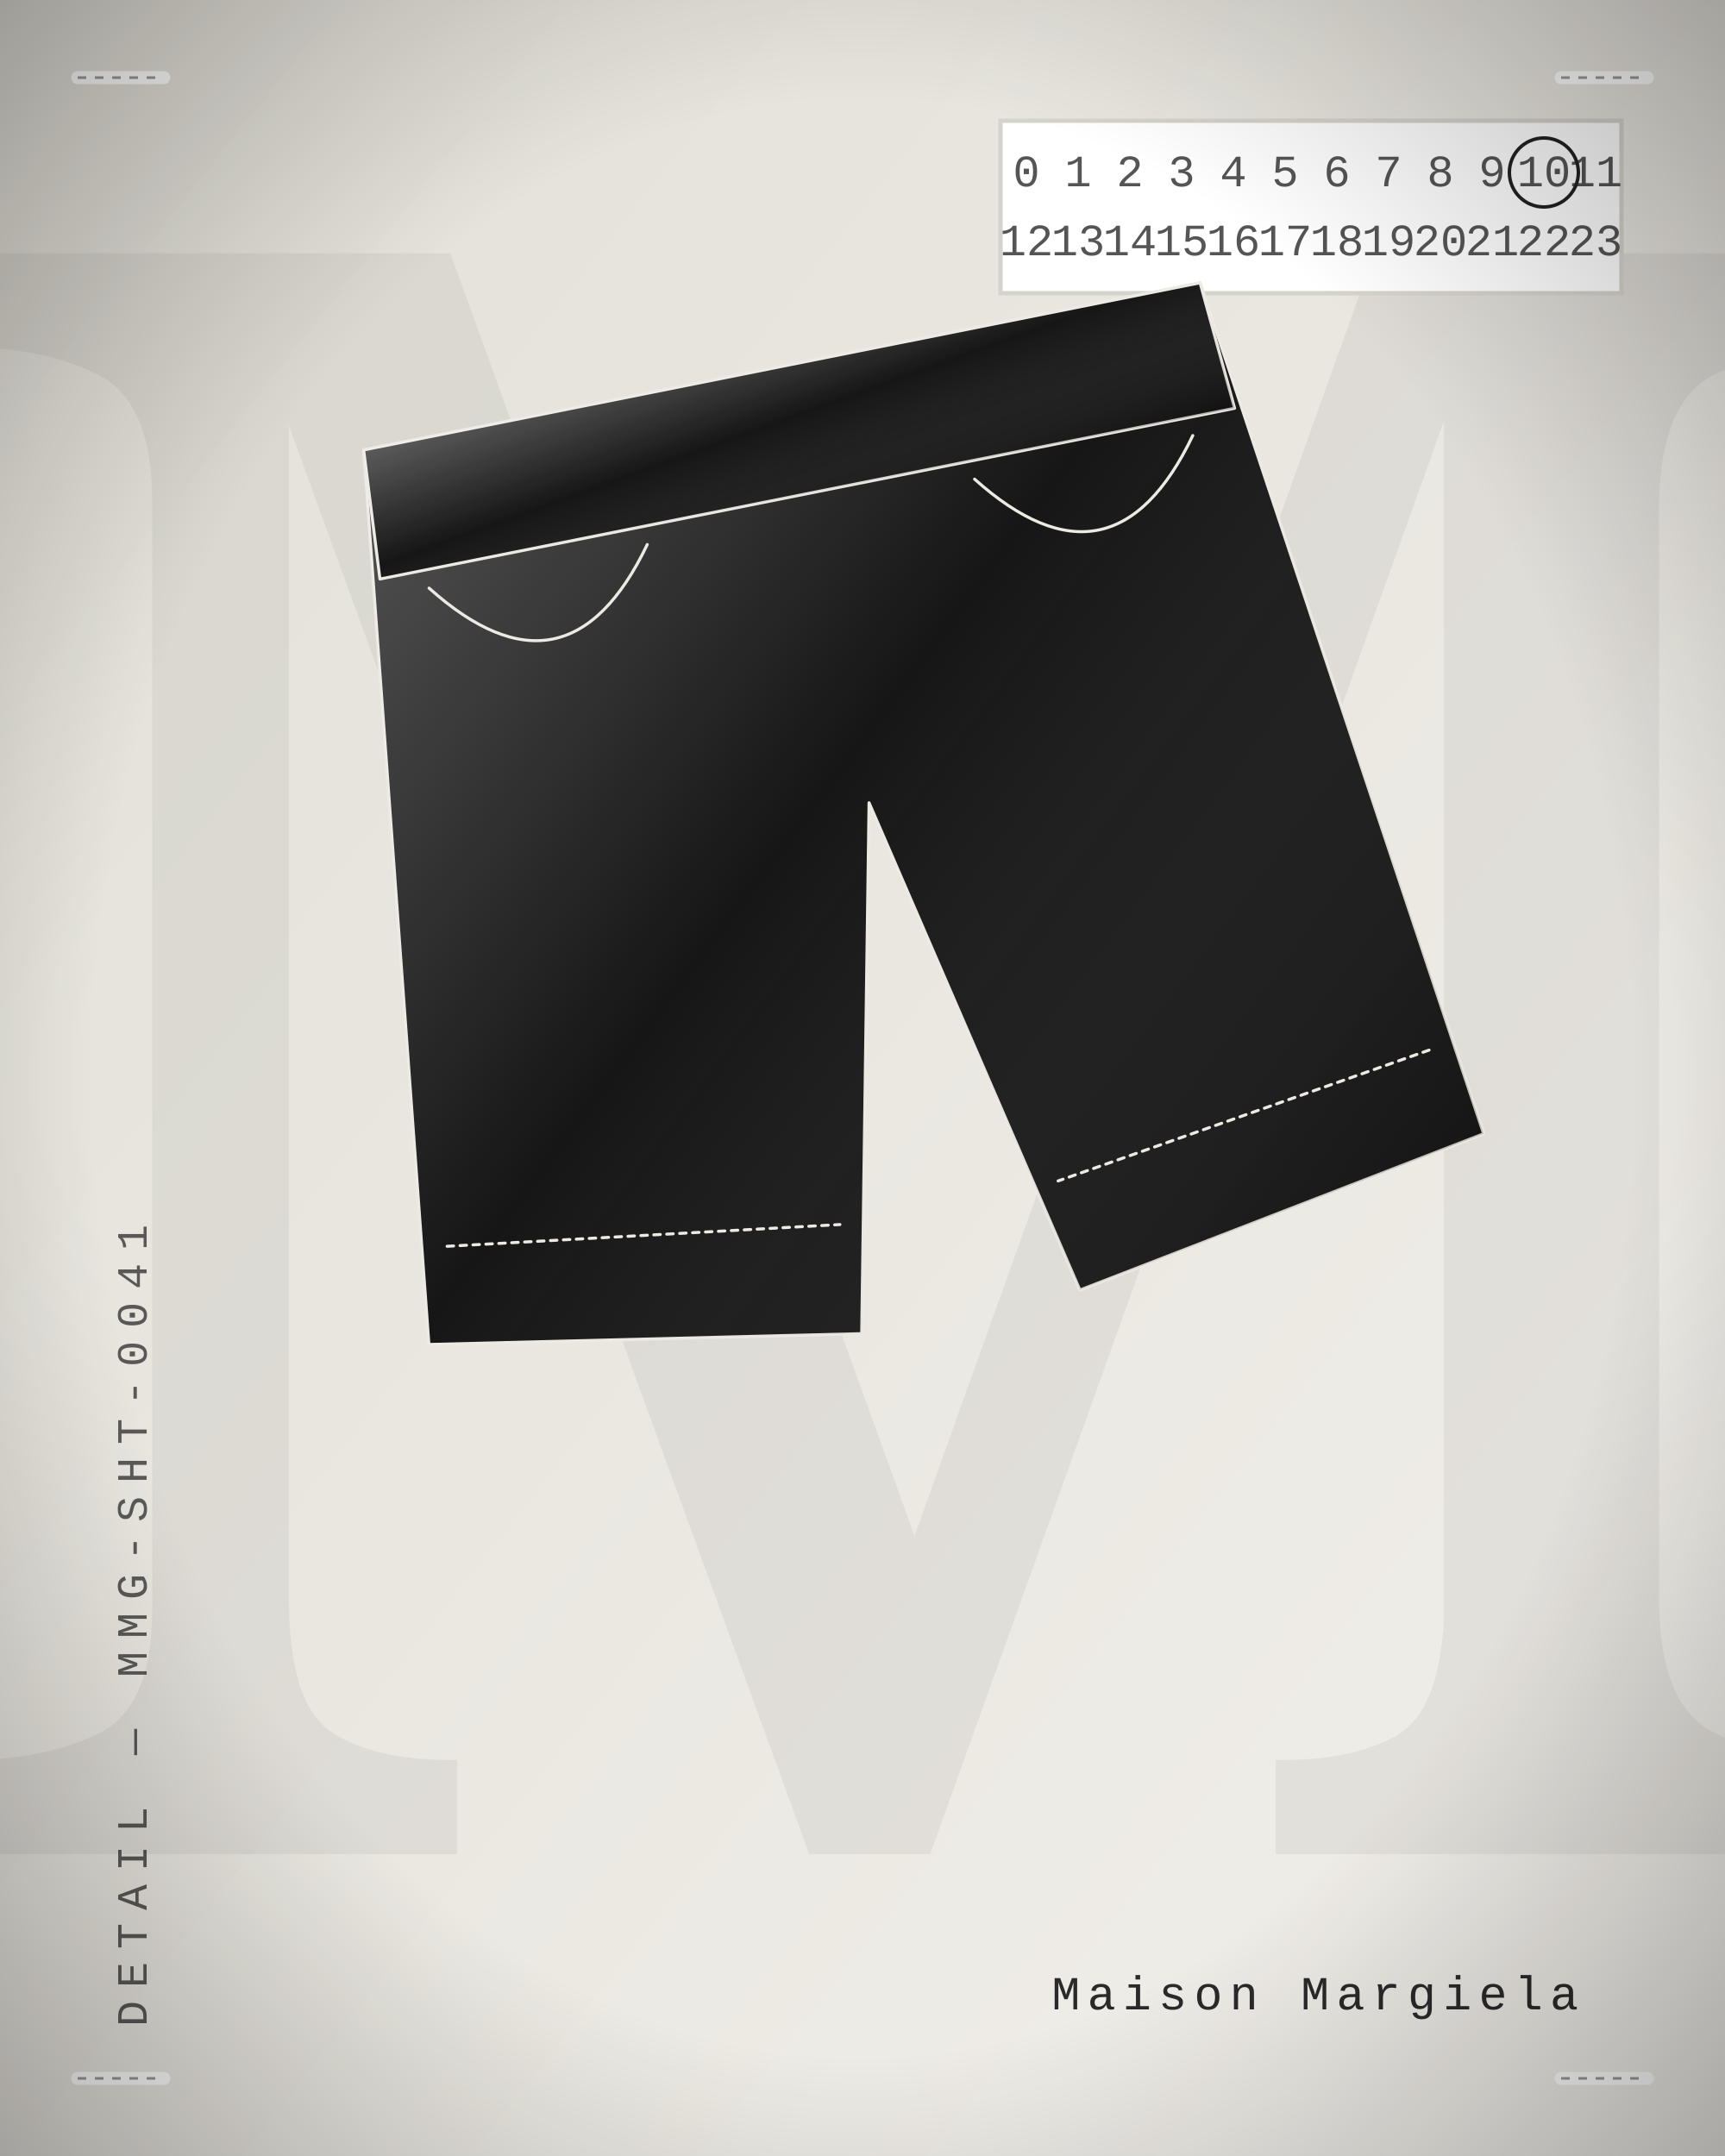
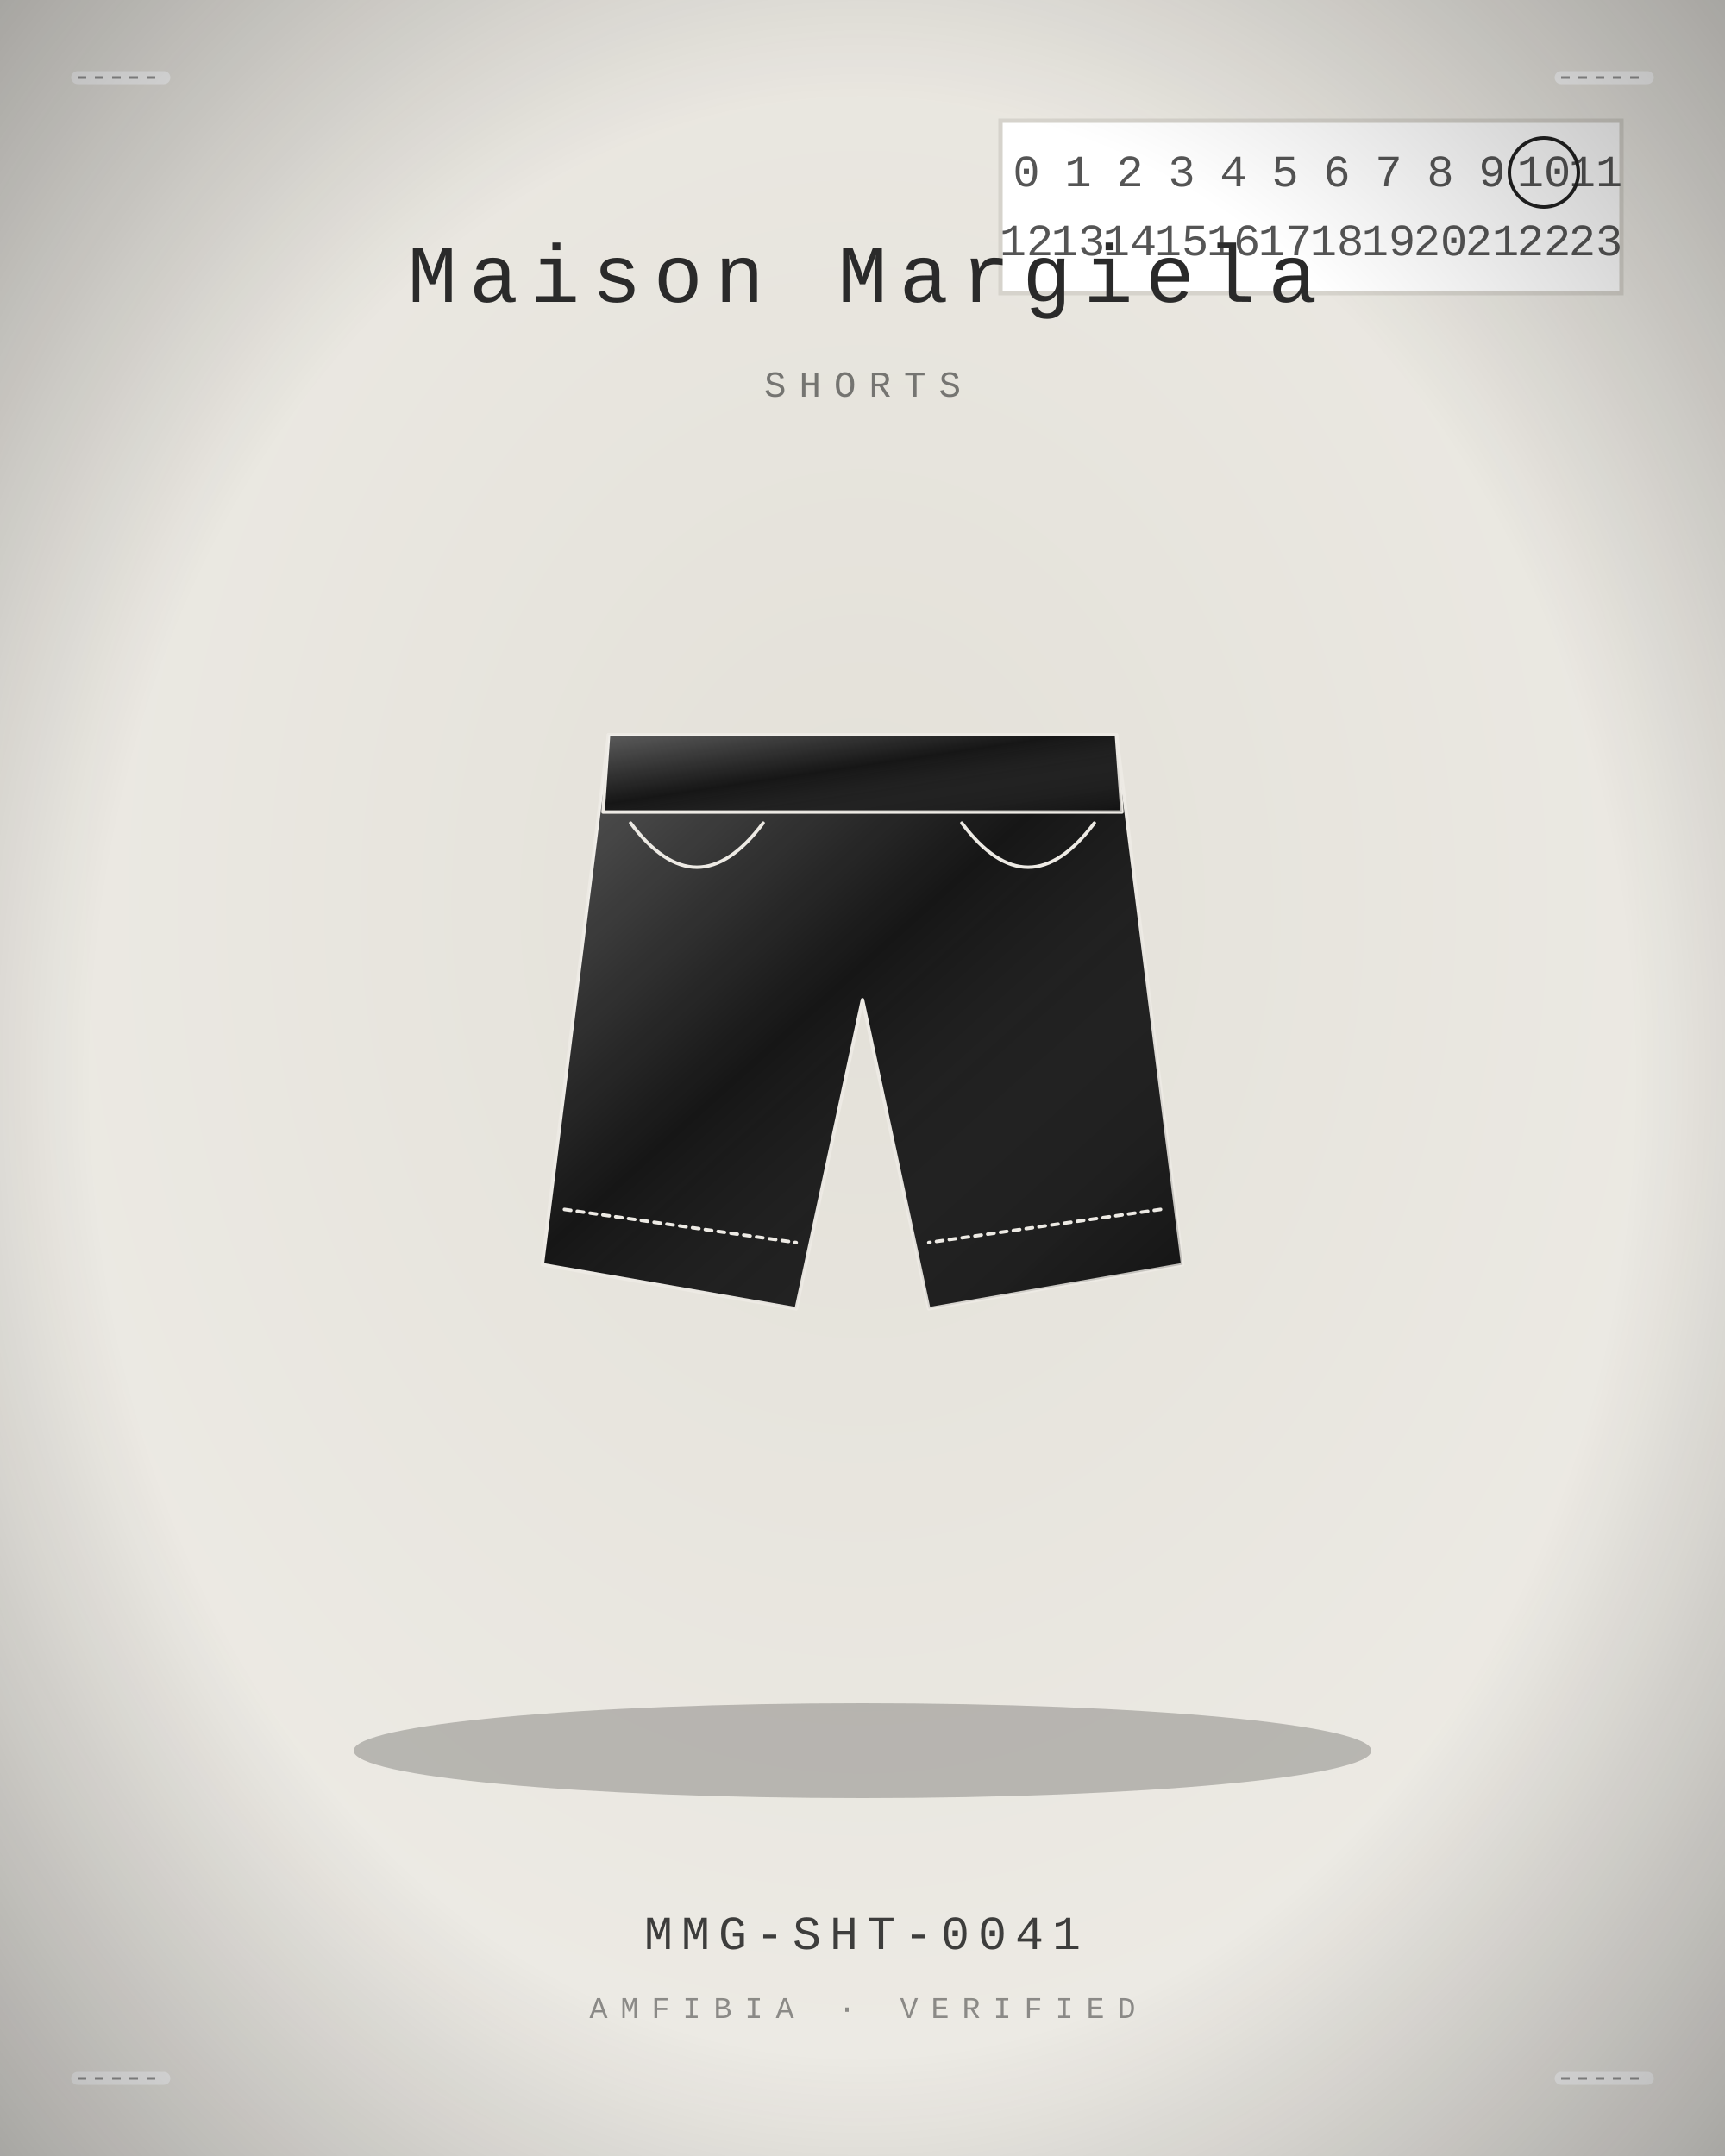
<svg xmlns="http://www.w3.org/2000/svg" viewBox="0 0 400 500" width="800" height="1000">
  <defs>
    <radialGradient id="bg" cx="50%" cy="42%" r="80%">
      <stop offset="0" stop-color="#E3E0D8" />
      <stop offset="1" stop-color="#F1EFEA" />
    </radialGradient>
    <linearGradient id="bgd" x1="0" y1="0" x2="1" y2="1">
      <stop offset="0" stop-color="#E3E0D8" />
      <stop offset="1" stop-color="#F1EFEA" />
    </linearGradient>
    <linearGradient id="sheen" x1="0" y1="0" x2="1" y2="1">
      <stop offset="0" stop-color="#fff" stop-opacity=".30" />
      <stop offset=".45" stop-color="#fff" stop-opacity="0" />
      <stop offset="1" stop-color="#000" stop-opacity=".22" />
    </linearGradient>
    <linearGradient id="multi" x1="0" y1="0" x2="1" y2="1">
      <stop offset="0" stop-color="#B3122E" />
      <stop offset=".35" stop-color="#C9A227" />
      <stop offset=".7" stop-color="#2F5D46" />
      <stop offset="1" stop-color="#3557A0" />
    </linearGradient>
    <radialGradient id="vig" cx="50%" cy="50%" r="75%">
      <stop offset=".6" stop-color="#000" stop-opacity="0" />
      <stop offset="1" stop-color="#000" stop-opacity=".35" />
    </radialGradient>
  </defs>
-   <rect width="400" height="500" fill="url(#bgd)" />
-   <text x="210" y="430" text-anchor="middle" font-family="Georgia, serif" font-size="520" fill="#2A2A2A" opacity="0.06">M</text>
+   <rect width="400" height="500" fill="url(#bg)" />
  <path d="M18 18 l20 0" stroke="#FFFFFF" stroke-width="3" stroke-linecap="round" />
  <path d="M18 18 l20 0" stroke="#999" stroke-width="0.6" stroke-dasharray="2 2" />
  <path d="M362 18 l20 0" stroke="#FFFFFF" stroke-width="3" stroke-linecap="round" />
  <path d="M362 18 l20 0" stroke="#999" stroke-width="0.6" stroke-dasharray="2 2" />
  <path d="M18 482 l20 0" stroke="#FFFFFF" stroke-width="3" stroke-linecap="round" />
  <path d="M18 482 l20 0" stroke="#999" stroke-width="0.6" stroke-dasharray="2 2" />
  <path d="M362 482 l20 0" stroke="#FFFFFF" stroke-width="3" stroke-linecap="round" />
  <path d="M362 482 l20 0" stroke="#999" stroke-width="0.6" stroke-dasharray="2 2" />
  <g transform="translate(232 28)">
    <rect width="144" height="40" fill="#FFFFFF" stroke="#D6D3CC" />
    <g font-family="'Courier New', monospace" font-size="10.4" fill="#555">
      <text x="6" y="15.2" text-anchor="middle">0</text>
      <text x="18" y="15.2" text-anchor="middle">1</text>
      <text x="30" y="15.2" text-anchor="middle">2</text>
      <text x="42" y="15.2" text-anchor="middle">3</text>
      <text x="54" y="15.2" text-anchor="middle">4</text>
      <text x="66" y="15.2" text-anchor="middle">5</text>
      <text x="78" y="15.2" text-anchor="middle">6</text>
      <text x="90" y="15.2" text-anchor="middle">7</text>
      <text x="102" y="15.2" text-anchor="middle">8</text>
      <text x="114" y="15.2" text-anchor="middle">9</text>
      <text x="126" y="15.2" text-anchor="middle">10</text>
      <text x="138" y="15.2" text-anchor="middle">11</text>
      <text x="6" y="31.2" text-anchor="middle">12</text>
      <text x="18" y="31.2" text-anchor="middle">13</text>
      <text x="30" y="31.2" text-anchor="middle">14</text>
      <text x="42" y="31.2" text-anchor="middle">15</text>
      <text x="54" y="31.2" text-anchor="middle">16</text>
      <text x="66" y="31.2" text-anchor="middle">17</text>
      <text x="78" y="31.2" text-anchor="middle">18</text>
      <text x="90" y="31.2" text-anchor="middle">19</text>
      <text x="102" y="31.2" text-anchor="middle">20</text>
      <text x="114" y="31.2" text-anchor="middle">21</text>
      <text x="126" y="31.2" text-anchor="middle">22</text>
      <text x="138" y="31.2" text-anchor="middle">23</text>
    </g>
    <circle cx="126" cy="12" r="8" fill="none" stroke="#222" stroke-width="0.8" />
  </g>
-   <g transform="rotate(-11.3 200 250) translate(-1 20) scale(2.15)">
-     <path d="M54 30 L146 30 L158 126 L112 134 L100 78 L88 134 L42 126 Z" fill="#161616" stroke="#EDEAE4" stroke-width="1.4" stroke-linejoin="round" stroke-linecap="round" vector-effect="non-scaling-stroke" />
+   <ellipse cx="200" cy="406" rx="118" ry="11" fill="#000" opacity="0.22" />
+   <g transform="translate(72 132) scale(1.28)">
+     <path d="M54 30 L146 30 L158 126 L112 134 L100 78 L88 134 L42 126 Z" fill="#161616" stroke="#EDEAE4" stroke-width="1.6" stroke-linejoin="round" stroke-linecap="round" vector-effect="non-scaling-stroke" />
    <path d="M54 30 L146 30 L158 126 L112 134 L100 78 L88 134 L42 126 Z" fill="url(#sheen)" stroke="none" />
-     <path d="M54 30 L146 30 L147 44 L53 44 Z" fill="#161616" stroke="#EDEAE4" stroke-width="1.4" stroke-linejoin="round" stroke-linecap="round" vector-effect="non-scaling-stroke" />
+     <path d="M54 30 L146 30 L147 44 L53 44 Z" fill="#161616" stroke="#EDEAE4" stroke-width="1.6" stroke-linejoin="round" stroke-linecap="round" vector-effect="non-scaling-stroke" />
    <path d="M54 30 L146 30 L147 44 L53 44 Z" fill="url(#sheen)" stroke="none" />
-     <path d="M58 46 Q70 62 82 46 M142 46 Q130 62 118 46" fill="none" stroke="#EDEAE4" stroke-width="1.4" stroke-linejoin="round" stroke-linecap="round" vector-effect="non-scaling-stroke" />
-     <path d="M46 116 L88 122 M154 116 L112 122" fill="none" stroke="#EDEAE4" stroke-width="1.4" stroke-dasharray="3 3" stroke-linejoin="round" stroke-linecap="round" vector-effect="non-scaling-stroke" />
-   </g>
-   <g transform="translate(34 470) rotate(-90)">
-     <text x="0" y="0" text-anchor="start" font-family="'Courier New', Courier, monospace" font-size="10" letter-spacing="3" fill="#2A2A2A" opacity="0.75">DETAIL — MMG-SHT-0041</text>
+     <path d="M58 46 Q70 62 82 46 M142 46 Q130 62 118 46" fill="none" stroke="#EDEAE4" stroke-width="1.6" stroke-linejoin="round" stroke-linecap="round" vector-effect="non-scaling-stroke" />
+     <path d="M46 116 L88 122 M154 116 L112 122" fill="none" stroke="#EDEAE4" stroke-width="1.6" stroke-dasharray="3 3" stroke-linejoin="round" stroke-linecap="round" vector-effect="non-scaling-stroke" />
  </g>
  <g>
-     <text x="366" y="466" text-anchor="end" font-size="11" fill="#2A2A2A" font-family="'Courier New', Courier, monospace" font-weight="400" letter-spacing="1.65">Maison Margiela</text>
+     <text x="200" y="70" text-anchor="middle" font-size="19" fill="#2A2A2A" font-family="'Courier New', Courier, monospace" font-weight="400" letter-spacing="2.85">Maison Margiela</text>
  </g>
+   <text x="200" y="92" text-anchor="middle" font-family="'Courier New', Courier, monospace" font-size="8.5" letter-spacing="3" fill="#2A2A2A" opacity="0.6">SHORTS</text>
+   <text x="200" y="452" text-anchor="middle" font-family="'Courier New', Courier, monospace" font-size="11" letter-spacing="2" fill="#2A2A2A" opacity="0.9">MMG-SHT-0041</text>
+   <text x="200" y="468" text-anchor="middle" font-family="'Courier New', Courier, monospace" font-size="7" letter-spacing="3" fill="#2A2A2A" opacity="0.5">AMFIBIA · VERIFIED</text>
  <rect width="400" height="500" fill="url(#vig)" />
</svg>
